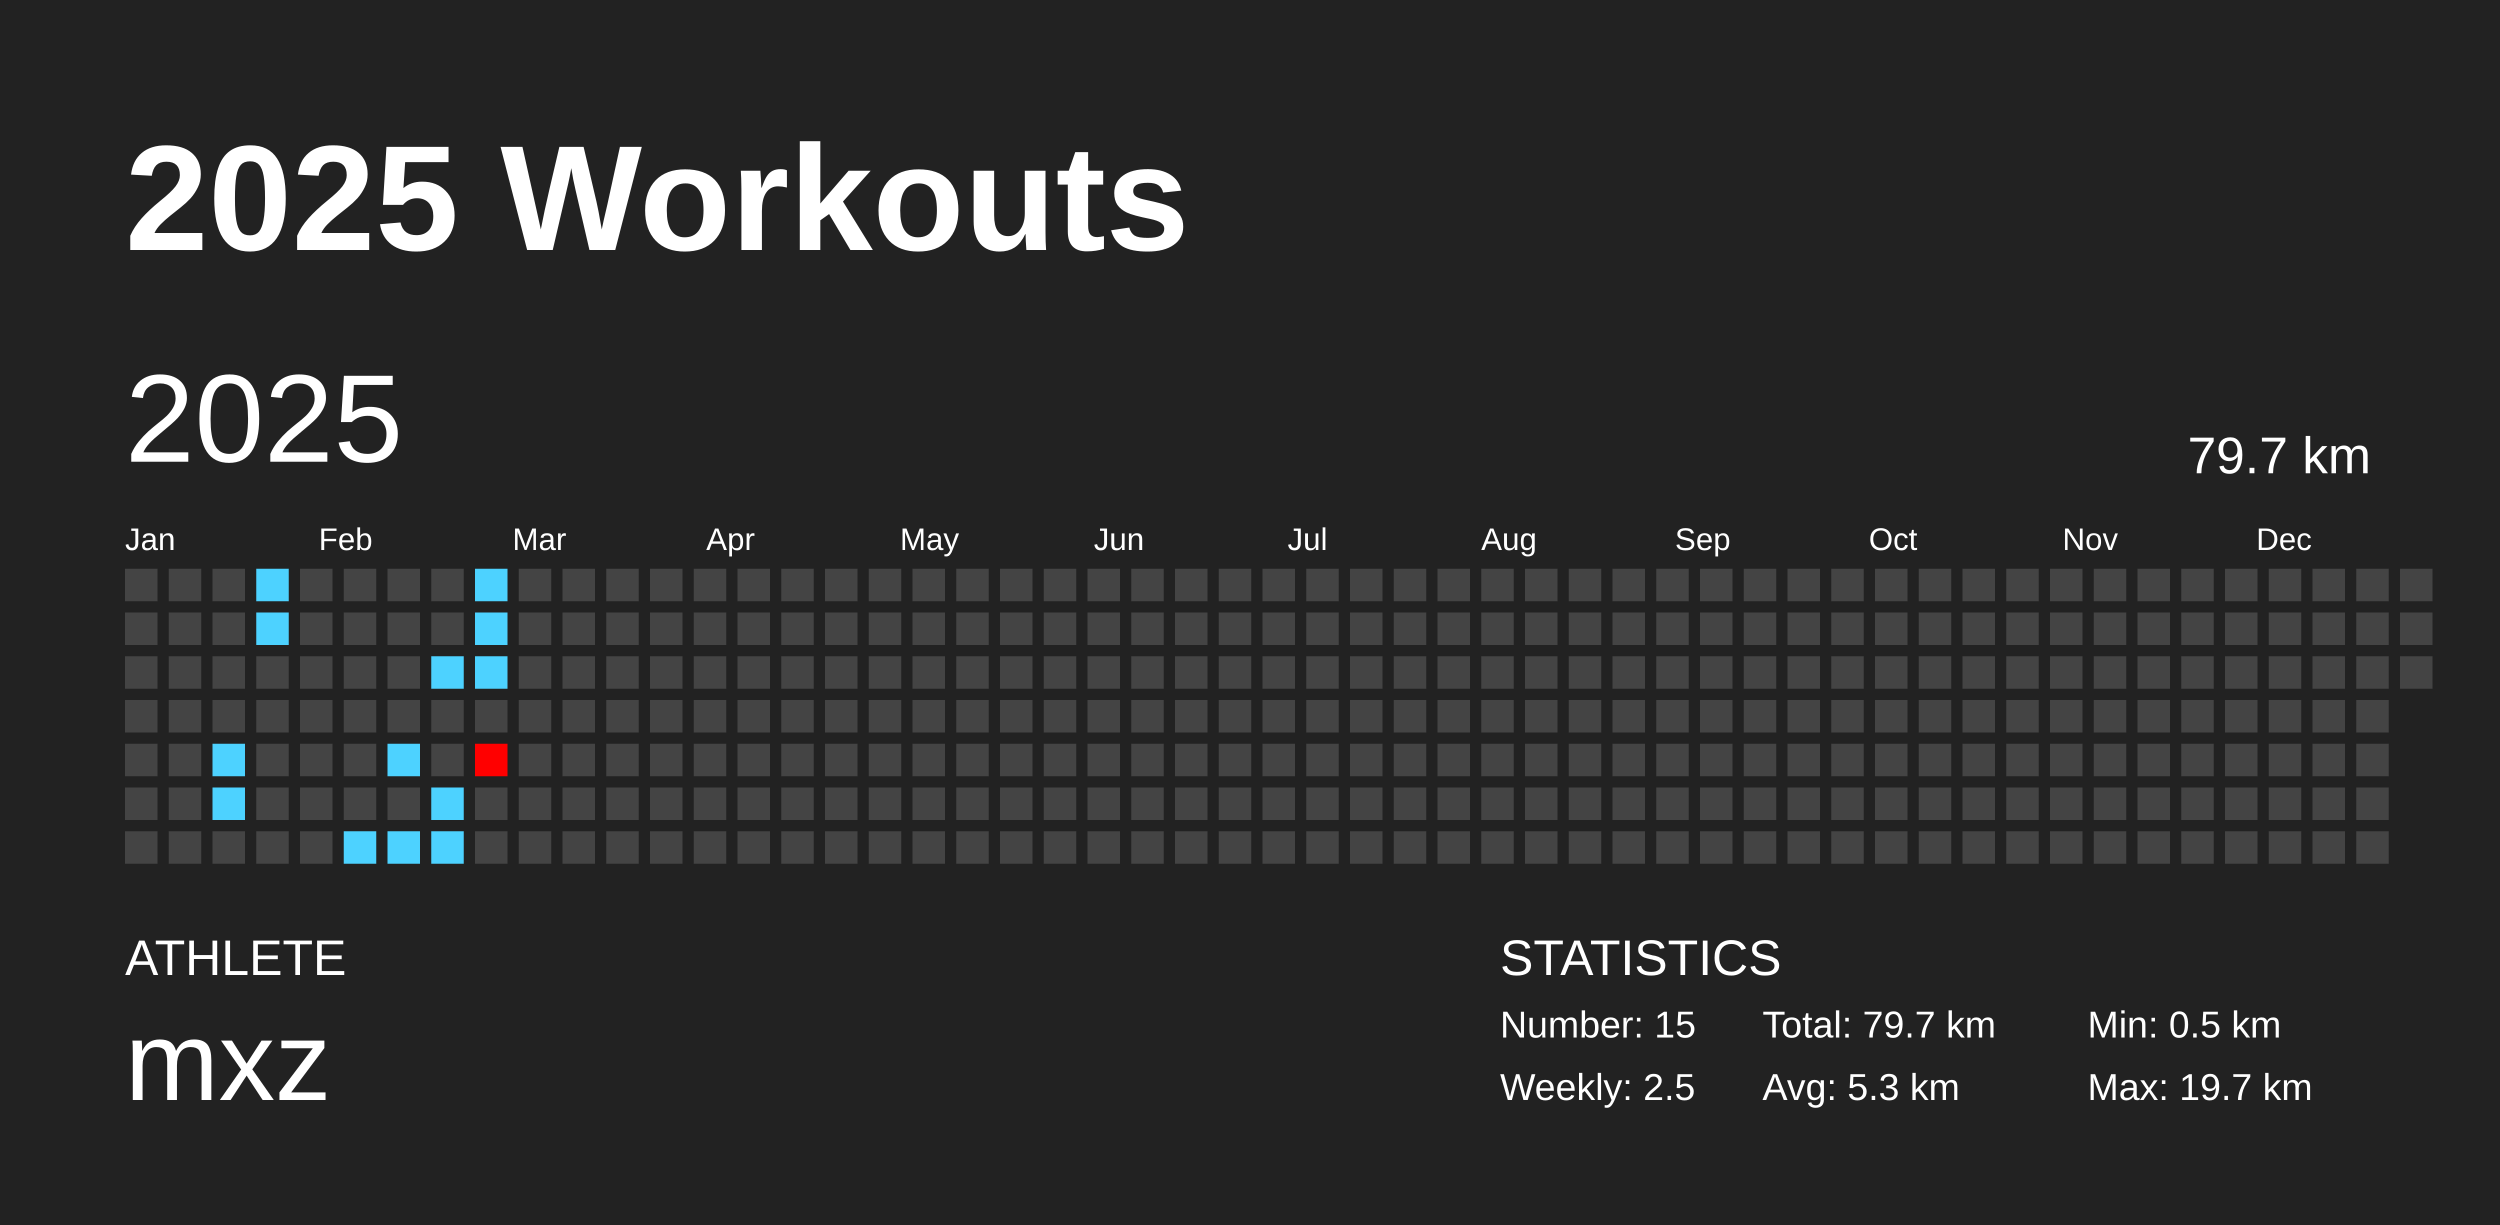
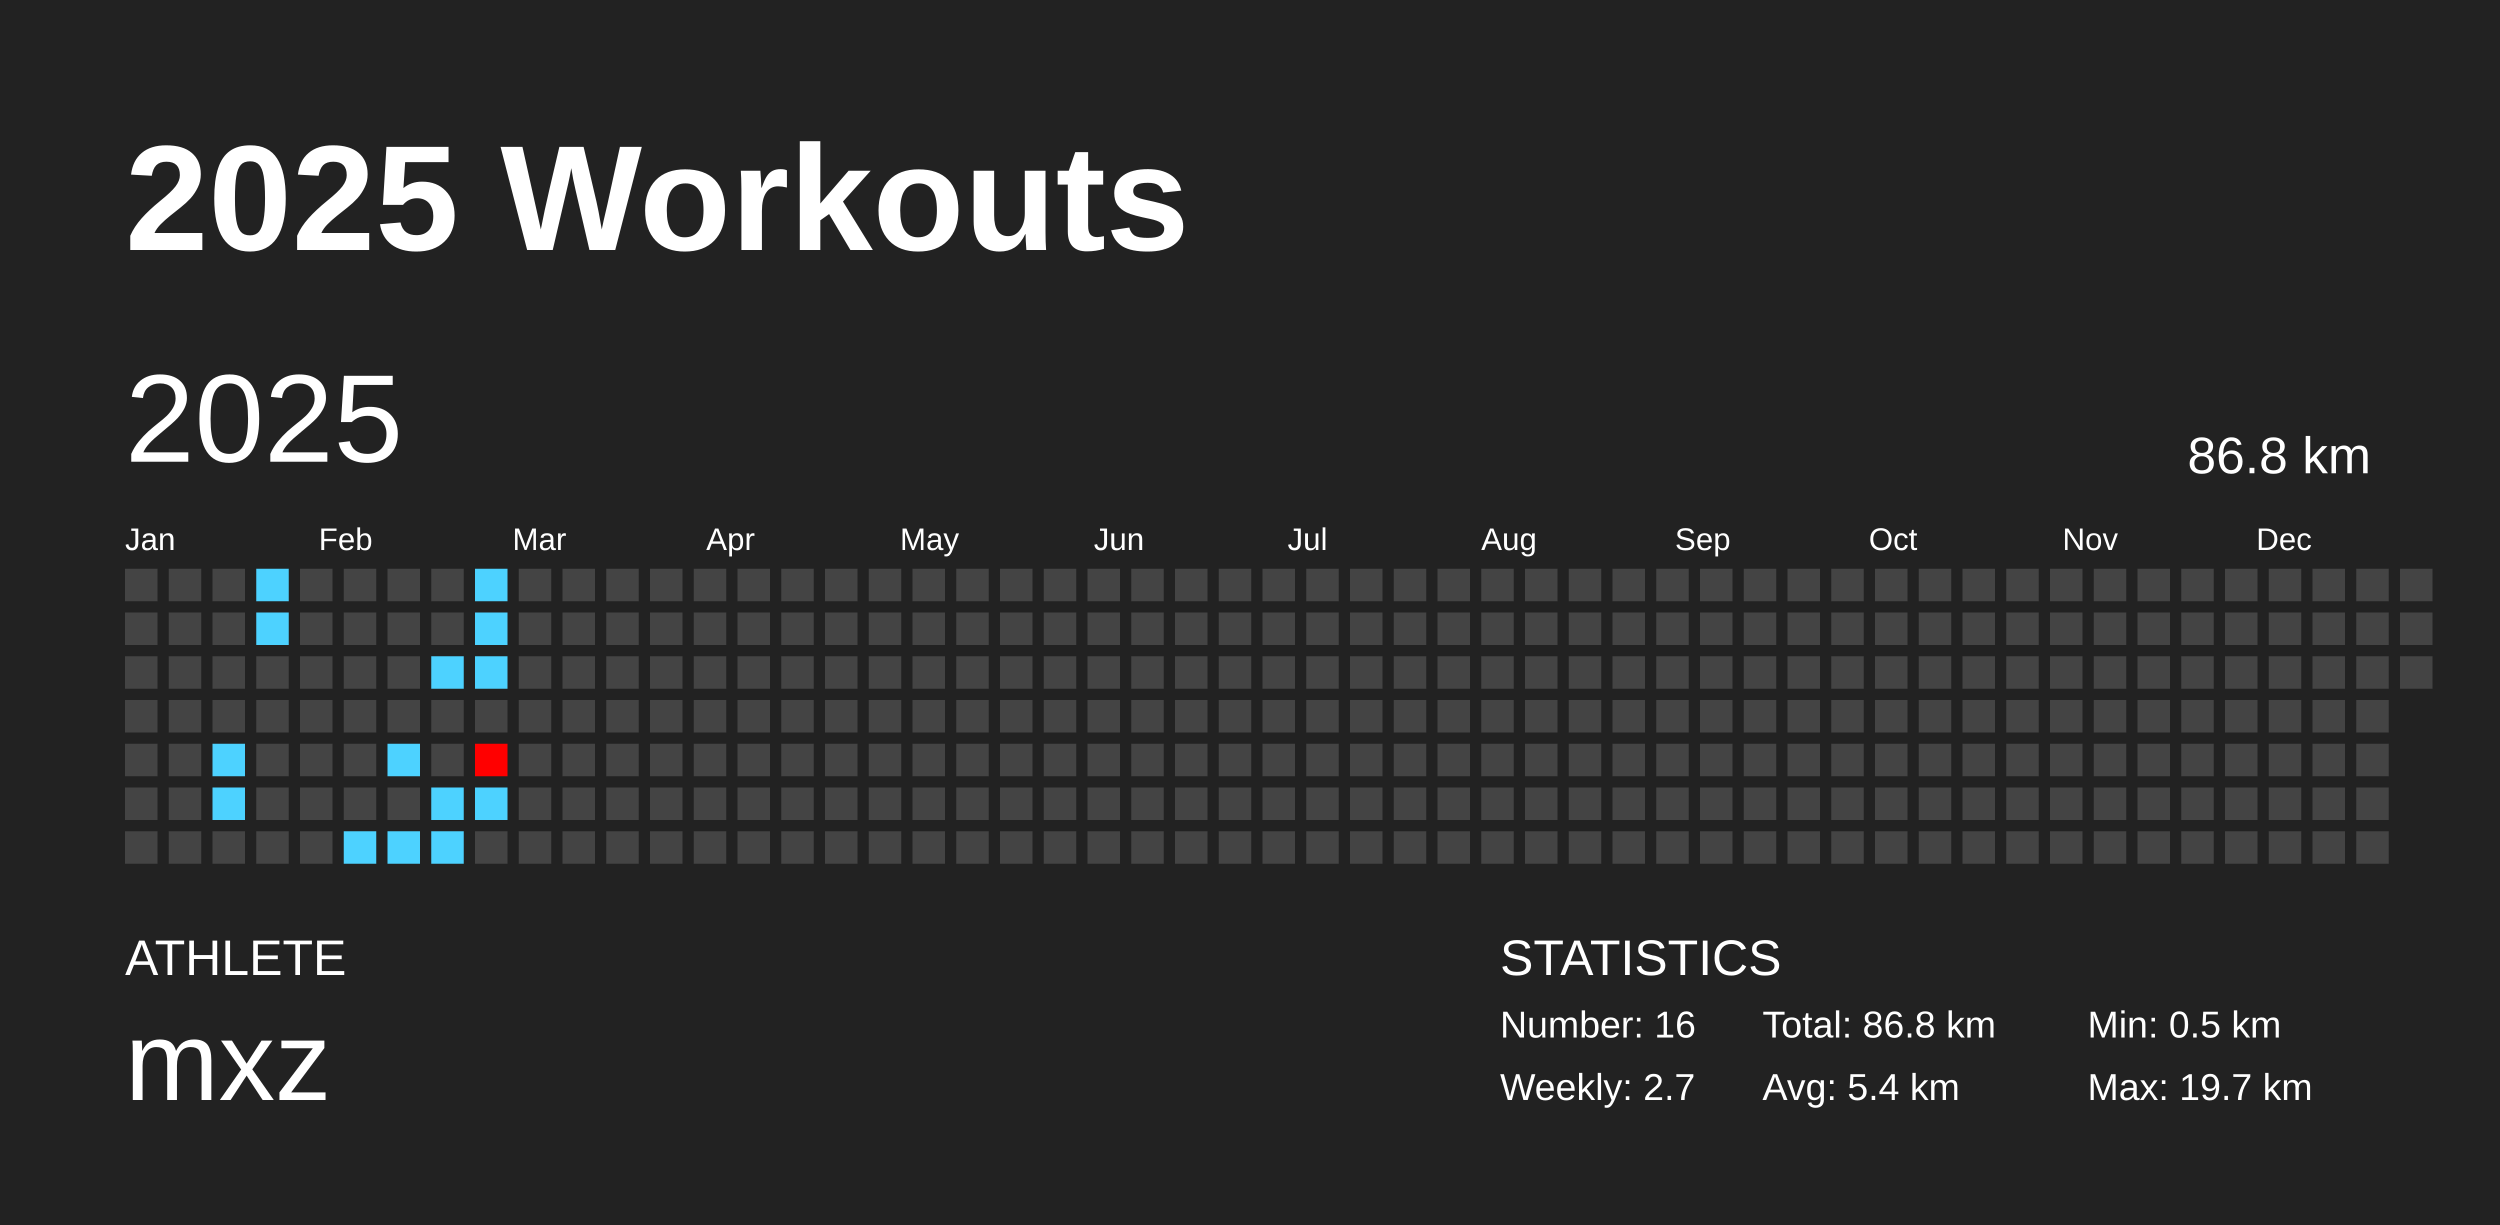
<svg xmlns="http://www.w3.org/2000/svg" baseProfile="full" height="98mm" version="1.1" viewBox="0,0,200,98" width="200mm">
  <defs />
  <rect fill="#222222" height="98" width="200" x="0" y="0" />
  <text fill="#FFFFFF" style="font-size:12px; font-family:Arial; font-weight:bold;" x="10" y="20">2025 Workouts</text>
  <text fill="#FFFFFF" style="font-size:4px; font-family:Arial" x="10" y="78">ATHLETE</text>
  <text fill="#FFFFFF" style="font-size:9px; font-family:Arial" x="10" y="88">mxz</text>
  <text fill="#FFFFFF" style="font-size:4px; font-family:Arial" x="120" y="78">STATISTICS</text>
-   <text fill="#FFFFFF" style="font-size:3px; font-family:Arial" x="120" y="83">Number: 15</text>
-   <text fill="#FFFFFF" style="font-size:3px; font-family:Arial" x="120" y="88">Weekly: 2.5</text>
-   <text fill="#FFFFFF" style="font-size:3px; font-family:Arial" x="141" y="83">Total: 79.7 km</text>
-   <text fill="#FFFFFF" style="font-size:3px; font-family:Arial" x="141" y="88">Avg: 5.3 km</text>
+   <text fill="#FFFFFF" style="font-size:3px; font-family:Arial" x="120" y="83">Number: 16</text>
+   <text fill="#FFFFFF" style="font-size:3px; font-family:Arial" x="120" y="88">Weekly: 2.7</text>
+   <text fill="#FFFFFF" style="font-size:3px; font-family:Arial" x="141" y="83">Total: 86.8 km</text>
+   <text fill="#FFFFFF" style="font-size:3px; font-family:Arial" x="141" y="88">Avg: 5.4 km</text>
  <text fill="#FFFFFF" style="font-size:3px; font-family:Arial" x="167" y="83">Min: 0.5 km</text>
  <text fill="#FFFFFF" style="font-size:3px; font-family:Arial" x="167" y="88">Max: 19.7 km</text>
  <text dominant-baseline="hanging" fill="#FFFFFF" style="font-size:10.0px; font-family:Arial;" x="10" y="30">2025</text>
-   <text dominant-baseline="hanging" fill="#FFFFFF" style="font-size:4.125px; font-family:Arial;" x="175" y="35">79.7 km</text>
+   <text dominant-baseline="hanging" fill="#FFFFFF" style="font-size:4.125px; font-family:Arial;" x="175" y="35">86.8 km</text>
  <text fill="#FFFFFF" style="font-size:2.5px; font-family:Arial" x="10.0" y="44">Jan</text>
  <text fill="#FFFFFF" style="font-size:2.5px; font-family:Arial" x="25.5" y="44">Feb</text>
  <text fill="#FFFFFF" style="font-size:2.5px; font-family:Arial" x="41.0" y="44">Mar</text>
  <text fill="#FFFFFF" style="font-size:2.5px; font-family:Arial" x="56.5" y="44">Apr</text>
  <text fill="#FFFFFF" style="font-size:2.5px; font-family:Arial" x="72.0" y="44">May</text>
  <text fill="#FFFFFF" style="font-size:2.5px; font-family:Arial" x="87.5" y="44">Jun</text>
  <text fill="#FFFFFF" style="font-size:2.5px; font-family:Arial" x="103.0" y="44">Jul</text>
  <text fill="#FFFFFF" style="font-size:2.5px; font-family:Arial" x="118.5" y="44">Aug</text>
  <text fill="#FFFFFF" style="font-size:2.5px; font-family:Arial" x="134.0" y="44">Sep</text>
  <text fill="#FFFFFF" style="font-size:2.5px; font-family:Arial" x="149.5" y="44">Oct</text>
  <text fill="#FFFFFF" style="font-size:2.5px; font-family:Arial" x="165.0" y="44">Nov</text>
  <text fill="#FFFFFF" style="font-size:2.5px; font-family:Arial" x="180.5" y="44">Dec</text>
  <rect fill="#444444" height="2.6" width="2.6" x="10.0" y="45.5" />
  <rect fill="#444444" height="2.6" width="2.6" x="10.0" y="49.0" />
  <rect fill="#444444" height="2.6" width="2.6" x="10.0" y="52.5" />
  <rect fill="#444444" height="2.6" width="2.6" x="10.0" y="56.0" />
  <rect fill="#444444" height="2.6" width="2.6" x="10.0" y="59.5" />
  <rect fill="#444444" height="2.6" width="2.6" x="10.0" y="63.0" />
  <rect fill="#444444" height="2.6" width="2.6" x="10.0" y="66.5" />
  <rect fill="#444444" height="2.6" width="2.6" x="13.5" y="45.5" />
  <rect fill="#444444" height="2.6" width="2.6" x="13.5" y="49.0" />
  <rect fill="#444444" height="2.6" width="2.6" x="13.5" y="52.5" />
  <rect fill="#444444" height="2.6" width="2.6" x="13.5" y="56.0" />
  <rect fill="#444444" height="2.6" width="2.6" x="13.5" y="59.5" />
  <rect fill="#444444" height="2.6" width="2.6" x="13.5" y="63.0" />
  <rect fill="#444444" height="2.6" width="2.6" x="13.5" y="66.5" />
  <rect fill="#444444" height="2.6" width="2.6" x="17.0" y="45.5" />
  <rect fill="#444444" height="2.6" width="2.6" x="17.0" y="49.0" />
  <rect fill="#444444" height="2.6" width="2.6" x="17.0" y="52.5" />
  <rect fill="#444444" height="2.6" width="2.6" x="17.0" y="56.0" />
  <rect fill="#4dd2ff" height="2.6" width="2.6" x="17.0" y="59.5" />
  <rect fill="#4dd2ff" height="2.6" width="2.6" x="17.0" y="63.0" />
  <rect fill="#444444" height="2.6" width="2.6" x="17.0" y="66.5" />
  <rect fill="#4dd2ff" height="2.6" width="2.6" x="20.5" y="45.5" />
  <rect fill="#4dd2ff" height="2.6" width="2.6" x="20.5" y="49.0" />
  <rect fill="#444444" height="2.6" width="2.6" x="20.5" y="52.5" />
  <rect fill="#444444" height="2.6" width="2.6" x="20.5" y="56.0" />
  <rect fill="#444444" height="2.6" width="2.6" x="20.5" y="59.5" />
  <rect fill="#444444" height="2.6" width="2.6" x="20.5" y="63.0" />
  <rect fill="#444444" height="2.6" width="2.6" x="20.5" y="66.5" />
  <rect fill="#444444" height="2.6" width="2.6" x="24.0" y="45.5" />
  <rect fill="#444444" height="2.6" width="2.6" x="24.0" y="49.0" />
  <rect fill="#444444" height="2.6" width="2.6" x="24.0" y="52.5" />
  <rect fill="#444444" height="2.6" width="2.6" x="24.0" y="56.0" />
  <rect fill="#444444" height="2.6" width="2.6" x="24.0" y="59.5" />
  <rect fill="#444444" height="2.6" width="2.6" x="24.0" y="63.0" />
  <rect fill="#444444" height="2.6" width="2.6" x="24.0" y="66.5" />
  <rect fill="#444444" height="2.6" width="2.6" x="27.5" y="45.5" />
  <rect fill="#444444" height="2.6" width="2.6" x="27.5" y="49.0" />
  <rect fill="#444444" height="2.6" width="2.6" x="27.5" y="52.5" />
  <rect fill="#444444" height="2.6" width="2.6" x="27.5" y="56.0" />
  <rect fill="#444444" height="2.6" width="2.6" x="27.5" y="59.5" />
  <rect fill="#444444" height="2.6" width="2.6" x="27.5" y="63.0" />
  <rect fill="#4dd2ff" height="2.6" width="2.6" x="27.5" y="66.5" />
  <rect fill="#444444" height="2.6" width="2.6" x="31.0" y="45.5" />
  <rect fill="#444444" height="2.6" width="2.6" x="31.0" y="49.0" />
  <rect fill="#444444" height="2.6" width="2.6" x="31.0" y="52.5" />
  <rect fill="#444444" height="2.6" width="2.6" x="31.0" y="56.0" />
  <rect fill="#4dd2ff" height="2.6" width="2.6" x="31.0" y="59.5" />
  <rect fill="#444444" height="2.6" width="2.6" x="31.0" y="63.0" />
  <rect fill="#4dd2ff" height="2.6" width="2.6" x="31.0" y="66.5" />
  <rect fill="#444444" height="2.6" width="2.6" x="34.5" y="45.5" />
  <rect fill="#444444" height="2.6" width="2.6" x="34.5" y="49.0" />
  <rect fill="#4dd2ff" height="2.6" width="2.6" x="34.5" y="52.5" />
  <rect fill="#444444" height="2.6" width="2.6" x="34.5" y="56.0" />
  <rect fill="#444444" height="2.6" width="2.6" x="34.5" y="59.5" />
  <rect fill="#4dd2ff" height="2.6" width="2.6" x="34.5" y="63.0" />
  <rect fill="#4dd2ff" height="2.6" width="2.6" x="34.5" y="66.5" />
  <rect fill="#4dd2ff" height="2.6" width="2.6" x="38.0" y="45.5" />
  <rect fill="#4dd2ff" height="2.6" width="2.6" x="38.0" y="49.0" />
  <rect fill="#4dd2ff" height="2.6" width="2.6" x="38.0" y="52.5" />
  <rect fill="#444444" height="2.6" width="2.6" x="38.0" y="56.0" />
  <rect fill="#ff0000" height="2.6" width="2.6" x="38.0" y="59.5" />
-   <rect fill="#444444" height="2.6" width="2.6" x="38.0" y="63.0" />
+   <rect fill="#4dd2ff" height="2.6" width="2.6" x="38.0" y="63.0" />
  <rect fill="#444444" height="2.6" width="2.6" x="38.0" y="66.5" />
  <rect fill="#444444" height="2.6" width="2.6" x="41.5" y="45.5" />
  <rect fill="#444444" height="2.6" width="2.6" x="41.5" y="49.0" />
  <rect fill="#444444" height="2.6" width="2.6" x="41.5" y="52.5" />
  <rect fill="#444444" height="2.6" width="2.6" x="41.5" y="56.0" />
  <rect fill="#444444" height="2.6" width="2.6" x="41.5" y="59.5" />
  <rect fill="#444444" height="2.6" width="2.6" x="41.5" y="63.0" />
  <rect fill="#444444" height="2.6" width="2.6" x="41.5" y="66.5" />
  <rect fill="#444444" height="2.6" width="2.6" x="45.0" y="45.5" />
  <rect fill="#444444" height="2.6" width="2.6" x="45.0" y="49.0" />
  <rect fill="#444444" height="2.6" width="2.6" x="45.0" y="52.5" />
  <rect fill="#444444" height="2.6" width="2.6" x="45.0" y="56.0" />
  <rect fill="#444444" height="2.6" width="2.6" x="45.0" y="59.5" />
  <rect fill="#444444" height="2.6" width="2.6" x="45.0" y="63.0" />
  <rect fill="#444444" height="2.6" width="2.6" x="45.0" y="66.5" />
  <rect fill="#444444" height="2.6" width="2.6" x="48.5" y="45.5" />
  <rect fill="#444444" height="2.6" width="2.6" x="48.5" y="49.0" />
  <rect fill="#444444" height="2.6" width="2.6" x="48.5" y="52.5" />
  <rect fill="#444444" height="2.6" width="2.6" x="48.5" y="56.0" />
  <rect fill="#444444" height="2.6" width="2.6" x="48.5" y="59.5" />
  <rect fill="#444444" height="2.6" width="2.6" x="48.5" y="63.0" />
  <rect fill="#444444" height="2.6" width="2.6" x="48.5" y="66.5" />
  <rect fill="#444444" height="2.6" width="2.6" x="52.0" y="45.5" />
  <rect fill="#444444" height="2.6" width="2.6" x="52.0" y="49.0" />
  <rect fill="#444444" height="2.6" width="2.6" x="52.0" y="52.5" />
  <rect fill="#444444" height="2.6" width="2.6" x="52.0" y="56.0" />
  <rect fill="#444444" height="2.6" width="2.6" x="52.0" y="59.5" />
  <rect fill="#444444" height="2.6" width="2.6" x="52.0" y="63.0" />
  <rect fill="#444444" height="2.6" width="2.6" x="52.0" y="66.5" />
  <rect fill="#444444" height="2.6" width="2.6" x="55.5" y="45.5" />
  <rect fill="#444444" height="2.6" width="2.6" x="55.5" y="49.0" />
  <rect fill="#444444" height="2.6" width="2.6" x="55.5" y="52.5" />
  <rect fill="#444444" height="2.6" width="2.6" x="55.5" y="56.0" />
  <rect fill="#444444" height="2.6" width="2.6" x="55.5" y="59.5" />
  <rect fill="#444444" height="2.6" width="2.6" x="55.5" y="63.0" />
  <rect fill="#444444" height="2.6" width="2.6" x="55.5" y="66.5" />
  <rect fill="#444444" height="2.6" width="2.6" x="59.0" y="45.5" />
  <rect fill="#444444" height="2.6" width="2.6" x="59.0" y="49.0" />
  <rect fill="#444444" height="2.6" width="2.6" x="59.0" y="52.5" />
  <rect fill="#444444" height="2.6" width="2.6" x="59.0" y="56.0" />
  <rect fill="#444444" height="2.6" width="2.6" x="59.0" y="59.5" />
  <rect fill="#444444" height="2.6" width="2.6" x="59.0" y="63.0" />
  <rect fill="#444444" height="2.6" width="2.6" x="59.0" y="66.5" />
  <rect fill="#444444" height="2.6" width="2.6" x="62.5" y="45.5" />
  <rect fill="#444444" height="2.6" width="2.6" x="62.5" y="49.0" />
  <rect fill="#444444" height="2.6" width="2.6" x="62.5" y="52.5" />
  <rect fill="#444444" height="2.6" width="2.6" x="62.5" y="56.0" />
  <rect fill="#444444" height="2.6" width="2.6" x="62.5" y="59.5" />
  <rect fill="#444444" height="2.6" width="2.6" x="62.5" y="63.0" />
  <rect fill="#444444" height="2.6" width="2.6" x="62.5" y="66.5" />
  <rect fill="#444444" height="2.6" width="2.6" x="66.0" y="45.5" />
  <rect fill="#444444" height="2.6" width="2.6" x="66.0" y="49.0" />
  <rect fill="#444444" height="2.6" width="2.6" x="66.0" y="52.5" />
  <rect fill="#444444" height="2.6" width="2.6" x="66.0" y="56.0" />
  <rect fill="#444444" height="2.6" width="2.6" x="66.0" y="59.5" />
  <rect fill="#444444" height="2.6" width="2.6" x="66.0" y="63.0" />
  <rect fill="#444444" height="2.6" width="2.6" x="66.0" y="66.5" />
  <rect fill="#444444" height="2.6" width="2.6" x="69.5" y="45.5" />
  <rect fill="#444444" height="2.6" width="2.6" x="69.5" y="49.0" />
  <rect fill="#444444" height="2.6" width="2.6" x="69.5" y="52.5" />
  <rect fill="#444444" height="2.6" width="2.6" x="69.5" y="56.0" />
  <rect fill="#444444" height="2.6" width="2.6" x="69.5" y="59.5" />
  <rect fill="#444444" height="2.6" width="2.6" x="69.5" y="63.0" />
  <rect fill="#444444" height="2.6" width="2.6" x="69.5" y="66.5" />
  <rect fill="#444444" height="2.6" width="2.6" x="73.0" y="45.5" />
  <rect fill="#444444" height="2.6" width="2.6" x="73.0" y="49.0" />
  <rect fill="#444444" height="2.6" width="2.6" x="73.0" y="52.5" />
  <rect fill="#444444" height="2.6" width="2.6" x="73.0" y="56.0" />
  <rect fill="#444444" height="2.6" width="2.6" x="73.0" y="59.5" />
  <rect fill="#444444" height="2.6" width="2.6" x="73.0" y="63.0" />
  <rect fill="#444444" height="2.6" width="2.6" x="73.0" y="66.5" />
  <rect fill="#444444" height="2.6" width="2.6" x="76.5" y="45.5" />
  <rect fill="#444444" height="2.6" width="2.6" x="76.5" y="49.0" />
  <rect fill="#444444" height="2.6" width="2.6" x="76.5" y="52.5" />
  <rect fill="#444444" height="2.6" width="2.6" x="76.5" y="56.0" />
  <rect fill="#444444" height="2.6" width="2.6" x="76.5" y="59.5" />
  <rect fill="#444444" height="2.6" width="2.6" x="76.5" y="63.0" />
  <rect fill="#444444" height="2.6" width="2.6" x="76.5" y="66.5" />
  <rect fill="#444444" height="2.6" width="2.6" x="80.0" y="45.5" />
  <rect fill="#444444" height="2.6" width="2.6" x="80.0" y="49.0" />
  <rect fill="#444444" height="2.6" width="2.6" x="80.0" y="52.5" />
  <rect fill="#444444" height="2.6" width="2.6" x="80.0" y="56.0" />
  <rect fill="#444444" height="2.6" width="2.6" x="80.0" y="59.5" />
  <rect fill="#444444" height="2.6" width="2.6" x="80.0" y="63.0" />
  <rect fill="#444444" height="2.6" width="2.6" x="80.0" y="66.5" />
  <rect fill="#444444" height="2.6" width="2.6" x="83.5" y="45.5" />
  <rect fill="#444444" height="2.6" width="2.6" x="83.5" y="49.0" />
  <rect fill="#444444" height="2.6" width="2.6" x="83.5" y="52.5" />
  <rect fill="#444444" height="2.6" width="2.6" x="83.5" y="56.0" />
  <rect fill="#444444" height="2.6" width="2.6" x="83.5" y="59.5" />
  <rect fill="#444444" height="2.6" width="2.6" x="83.5" y="63.0" />
  <rect fill="#444444" height="2.6" width="2.6" x="83.5" y="66.5" />
  <rect fill="#444444" height="2.6" width="2.6" x="87.0" y="45.5" />
  <rect fill="#444444" height="2.6" width="2.6" x="87.0" y="49.0" />
  <rect fill="#444444" height="2.6" width="2.6" x="87.0" y="52.5" />
  <rect fill="#444444" height="2.6" width="2.6" x="87.0" y="56.0" />
  <rect fill="#444444" height="2.6" width="2.6" x="87.0" y="59.5" />
  <rect fill="#444444" height="2.6" width="2.6" x="87.0" y="63.0" />
  <rect fill="#444444" height="2.6" width="2.6" x="87.0" y="66.5" />
  <rect fill="#444444" height="2.6" width="2.6" x="90.5" y="45.5" />
  <rect fill="#444444" height="2.6" width="2.6" x="90.5" y="49.0" />
  <rect fill="#444444" height="2.6" width="2.6" x="90.5" y="52.5" />
  <rect fill="#444444" height="2.6" width="2.6" x="90.5" y="56.0" />
  <rect fill="#444444" height="2.6" width="2.6" x="90.5" y="59.5" />
  <rect fill="#444444" height="2.6" width="2.6" x="90.5" y="63.0" />
  <rect fill="#444444" height="2.6" width="2.6" x="90.5" y="66.5" />
  <rect fill="#444444" height="2.6" width="2.6" x="94.0" y="45.5" />
  <rect fill="#444444" height="2.6" width="2.6" x="94.0" y="49.0" />
  <rect fill="#444444" height="2.6" width="2.6" x="94.0" y="52.5" />
  <rect fill="#444444" height="2.6" width="2.6" x="94.0" y="56.0" />
  <rect fill="#444444" height="2.6" width="2.6" x="94.0" y="59.5" />
  <rect fill="#444444" height="2.6" width="2.6" x="94.0" y="63.0" />
  <rect fill="#444444" height="2.6" width="2.6" x="94.0" y="66.5" />
  <rect fill="#444444" height="2.6" width="2.6" x="97.5" y="45.5" />
  <rect fill="#444444" height="2.6" width="2.6" x="97.5" y="49.0" />
  <rect fill="#444444" height="2.6" width="2.6" x="97.5" y="52.5" />
  <rect fill="#444444" height="2.6" width="2.6" x="97.5" y="56.0" />
  <rect fill="#444444" height="2.6" width="2.6" x="97.5" y="59.5" />
  <rect fill="#444444" height="2.6" width="2.6" x="97.5" y="63.0" />
  <rect fill="#444444" height="2.6" width="2.6" x="97.5" y="66.5" />
  <rect fill="#444444" height="2.6" width="2.6" x="101.0" y="45.5" />
  <rect fill="#444444" height="2.6" width="2.6" x="101.0" y="49.0" />
  <rect fill="#444444" height="2.6" width="2.6" x="101.0" y="52.5" />
  <rect fill="#444444" height="2.6" width="2.6" x="101.0" y="56.0" />
  <rect fill="#444444" height="2.6" width="2.6" x="101.0" y="59.5" />
  <rect fill="#444444" height="2.6" width="2.6" x="101.0" y="63.0" />
  <rect fill="#444444" height="2.6" width="2.6" x="101.0" y="66.5" />
  <rect fill="#444444" height="2.6" width="2.6" x="104.5" y="45.5" />
  <rect fill="#444444" height="2.6" width="2.6" x="104.5" y="49.0" />
  <rect fill="#444444" height="2.6" width="2.6" x="104.5" y="52.5" />
  <rect fill="#444444" height="2.6" width="2.6" x="104.5" y="56.0" />
  <rect fill="#444444" height="2.6" width="2.6" x="104.5" y="59.5" />
  <rect fill="#444444" height="2.6" width="2.6" x="104.5" y="63.0" />
  <rect fill="#444444" height="2.6" width="2.6" x="104.5" y="66.5" />
  <rect fill="#444444" height="2.6" width="2.6" x="108.0" y="45.5" />
  <rect fill="#444444" height="2.6" width="2.6" x="108.0" y="49.0" />
  <rect fill="#444444" height="2.6" width="2.6" x="108.0" y="52.5" />
  <rect fill="#444444" height="2.6" width="2.6" x="108.0" y="56.0" />
  <rect fill="#444444" height="2.6" width="2.6" x="108.0" y="59.5" />
  <rect fill="#444444" height="2.6" width="2.6" x="108.0" y="63.0" />
  <rect fill="#444444" height="2.6" width="2.6" x="108.0" y="66.5" />
  <rect fill="#444444" height="2.6" width="2.6" x="111.5" y="45.5" />
  <rect fill="#444444" height="2.6" width="2.6" x="111.5" y="49.0" />
  <rect fill="#444444" height="2.6" width="2.6" x="111.5" y="52.5" />
  <rect fill="#444444" height="2.6" width="2.6" x="111.5" y="56.0" />
  <rect fill="#444444" height="2.6" width="2.6" x="111.5" y="59.5" />
  <rect fill="#444444" height="2.6" width="2.6" x="111.5" y="63.0" />
  <rect fill="#444444" height="2.6" width="2.6" x="111.5" y="66.5" />
  <rect fill="#444444" height="2.6" width="2.6" x="115.0" y="45.5" />
  <rect fill="#444444" height="2.6" width="2.6" x="115.0" y="49.0" />
  <rect fill="#444444" height="2.6" width="2.6" x="115.0" y="52.5" />
  <rect fill="#444444" height="2.6" width="2.6" x="115.0" y="56.0" />
  <rect fill="#444444" height="2.6" width="2.6" x="115.0" y="59.5" />
  <rect fill="#444444" height="2.6" width="2.6" x="115.0" y="63.0" />
  <rect fill="#444444" height="2.6" width="2.6" x="115.0" y="66.5" />
  <rect fill="#444444" height="2.6" width="2.6" x="118.5" y="45.5" />
  <rect fill="#444444" height="2.6" width="2.6" x="118.5" y="49.0" />
  <rect fill="#444444" height="2.6" width="2.6" x="118.5" y="52.5" />
  <rect fill="#444444" height="2.6" width="2.6" x="118.5" y="56.0" />
  <rect fill="#444444" height="2.6" width="2.6" x="118.5" y="59.5" />
  <rect fill="#444444" height="2.6" width="2.6" x="118.5" y="63.0" />
  <rect fill="#444444" height="2.6" width="2.6" x="118.5" y="66.5" />
  <rect fill="#444444" height="2.6" width="2.6" x="122.0" y="45.5" />
  <rect fill="#444444" height="2.6" width="2.6" x="122.0" y="49.0" />
  <rect fill="#444444" height="2.6" width="2.6" x="122.0" y="52.5" />
  <rect fill="#444444" height="2.6" width="2.6" x="122.0" y="56.0" />
  <rect fill="#444444" height="2.6" width="2.6" x="122.0" y="59.5" />
  <rect fill="#444444" height="2.6" width="2.6" x="122.0" y="63.0" />
  <rect fill="#444444" height="2.6" width="2.6" x="122.0" y="66.5" />
  <rect fill="#444444" height="2.6" width="2.6" x="125.5" y="45.5" />
  <rect fill="#444444" height="2.6" width="2.6" x="125.5" y="49.0" />
  <rect fill="#444444" height="2.6" width="2.6" x="125.5" y="52.5" />
  <rect fill="#444444" height="2.6" width="2.6" x="125.5" y="56.0" />
  <rect fill="#444444" height="2.6" width="2.6" x="125.5" y="59.5" />
  <rect fill="#444444" height="2.6" width="2.6" x="125.5" y="63.0" />
  <rect fill="#444444" height="2.6" width="2.6" x="125.5" y="66.5" />
  <rect fill="#444444" height="2.6" width="2.6" x="129.0" y="45.5" />
  <rect fill="#444444" height="2.6" width="2.6" x="129.0" y="49.0" />
  <rect fill="#444444" height="2.6" width="2.6" x="129.0" y="52.5" />
  <rect fill="#444444" height="2.6" width="2.6" x="129.0" y="56.0" />
  <rect fill="#444444" height="2.6" width="2.6" x="129.0" y="59.5" />
  <rect fill="#444444" height="2.6" width="2.6" x="129.0" y="63.0" />
  <rect fill="#444444" height="2.6" width="2.6" x="129.0" y="66.5" />
  <rect fill="#444444" height="2.6" width="2.6" x="132.5" y="45.5" />
  <rect fill="#444444" height="2.6" width="2.6" x="132.5" y="49.0" />
  <rect fill="#444444" height="2.6" width="2.6" x="132.5" y="52.5" />
  <rect fill="#444444" height="2.6" width="2.6" x="132.5" y="56.0" />
  <rect fill="#444444" height="2.6" width="2.6" x="132.5" y="59.5" />
  <rect fill="#444444" height="2.6" width="2.6" x="132.5" y="63.0" />
  <rect fill="#444444" height="2.6" width="2.6" x="132.5" y="66.5" />
  <rect fill="#444444" height="2.6" width="2.6" x="136.0" y="45.5" />
  <rect fill="#444444" height="2.6" width="2.6" x="136.0" y="49.0" />
  <rect fill="#444444" height="2.6" width="2.6" x="136.0" y="52.5" />
  <rect fill="#444444" height="2.6" width="2.6" x="136.0" y="56.0" />
  <rect fill="#444444" height="2.6" width="2.6" x="136.0" y="59.5" />
  <rect fill="#444444" height="2.6" width="2.6" x="136.0" y="63.0" />
  <rect fill="#444444" height="2.6" width="2.6" x="136.0" y="66.5" />
  <rect fill="#444444" height="2.6" width="2.6" x="139.5" y="45.5" />
  <rect fill="#444444" height="2.6" width="2.6" x="139.5" y="49.0" />
  <rect fill="#444444" height="2.6" width="2.6" x="139.5" y="52.5" />
  <rect fill="#444444" height="2.6" width="2.6" x="139.5" y="56.0" />
  <rect fill="#444444" height="2.6" width="2.6" x="139.5" y="59.5" />
  <rect fill="#444444" height="2.6" width="2.6" x="139.5" y="63.0" />
  <rect fill="#444444" height="2.6" width="2.6" x="139.5" y="66.5" />
  <rect fill="#444444" height="2.6" width="2.6" x="143.0" y="45.5" />
  <rect fill="#444444" height="2.6" width="2.6" x="143.0" y="49.0" />
  <rect fill="#444444" height="2.6" width="2.6" x="143.0" y="52.5" />
  <rect fill="#444444" height="2.6" width="2.6" x="143.0" y="56.0" />
  <rect fill="#444444" height="2.6" width="2.6" x="143.0" y="59.5" />
  <rect fill="#444444" height="2.6" width="2.6" x="143.0" y="63.0" />
  <rect fill="#444444" height="2.6" width="2.6" x="143.0" y="66.5" />
  <rect fill="#444444" height="2.6" width="2.6" x="146.5" y="45.5" />
  <rect fill="#444444" height="2.6" width="2.6" x="146.5" y="49.0" />
  <rect fill="#444444" height="2.6" width="2.6" x="146.5" y="52.5" />
  <rect fill="#444444" height="2.6" width="2.6" x="146.5" y="56.0" />
  <rect fill="#444444" height="2.6" width="2.6" x="146.5" y="59.5" />
  <rect fill="#444444" height="2.6" width="2.6" x="146.5" y="63.0" />
  <rect fill="#444444" height="2.6" width="2.6" x="146.5" y="66.5" />
  <rect fill="#444444" height="2.6" width="2.6" x="150.0" y="45.5" />
  <rect fill="#444444" height="2.6" width="2.6" x="150.0" y="49.0" />
  <rect fill="#444444" height="2.6" width="2.6" x="150.0" y="52.5" />
  <rect fill="#444444" height="2.6" width="2.6" x="150.0" y="56.0" />
  <rect fill="#444444" height="2.6" width="2.6" x="150.0" y="59.5" />
  <rect fill="#444444" height="2.6" width="2.6" x="150.0" y="63.0" />
  <rect fill="#444444" height="2.6" width="2.6" x="150.0" y="66.5" />
  <rect fill="#444444" height="2.6" width="2.6" x="153.5" y="45.5" />
  <rect fill="#444444" height="2.6" width="2.6" x="153.5" y="49.0" />
  <rect fill="#444444" height="2.6" width="2.6" x="153.5" y="52.5" />
  <rect fill="#444444" height="2.6" width="2.6" x="153.5" y="56.0" />
  <rect fill="#444444" height="2.6" width="2.6" x="153.5" y="59.5" />
  <rect fill="#444444" height="2.6" width="2.6" x="153.5" y="63.0" />
  <rect fill="#444444" height="2.6" width="2.6" x="153.5" y="66.5" />
  <rect fill="#444444" height="2.6" width="2.6" x="157.0" y="45.5" />
  <rect fill="#444444" height="2.6" width="2.6" x="157.0" y="49.0" />
  <rect fill="#444444" height="2.6" width="2.6" x="157.0" y="52.5" />
  <rect fill="#444444" height="2.6" width="2.6" x="157.0" y="56.0" />
  <rect fill="#444444" height="2.6" width="2.6" x="157.0" y="59.5" />
  <rect fill="#444444" height="2.6" width="2.6" x="157.0" y="63.0" />
  <rect fill="#444444" height="2.6" width="2.6" x="157.0" y="66.5" />
  <rect fill="#444444" height="2.6" width="2.6" x="160.5" y="45.5" />
  <rect fill="#444444" height="2.6" width="2.6" x="160.5" y="49.0" />
  <rect fill="#444444" height="2.6" width="2.6" x="160.5" y="52.5" />
  <rect fill="#444444" height="2.6" width="2.6" x="160.5" y="56.0" />
  <rect fill="#444444" height="2.6" width="2.6" x="160.5" y="59.5" />
  <rect fill="#444444" height="2.6" width="2.6" x="160.5" y="63.0" />
  <rect fill="#444444" height="2.6" width="2.6" x="160.5" y="66.5" />
  <rect fill="#444444" height="2.6" width="2.6" x="164.0" y="45.5" />
  <rect fill="#444444" height="2.6" width="2.6" x="164.0" y="49.0" />
  <rect fill="#444444" height="2.6" width="2.6" x="164.0" y="52.5" />
  <rect fill="#444444" height="2.6" width="2.6" x="164.0" y="56.0" />
  <rect fill="#444444" height="2.6" width="2.6" x="164.0" y="59.5" />
  <rect fill="#444444" height="2.6" width="2.6" x="164.0" y="63.0" />
  <rect fill="#444444" height="2.6" width="2.6" x="164.0" y="66.5" />
  <rect fill="#444444" height="2.6" width="2.6" x="167.5" y="45.5" />
  <rect fill="#444444" height="2.6" width="2.6" x="167.5" y="49.0" />
  <rect fill="#444444" height="2.6" width="2.6" x="167.5" y="52.5" />
  <rect fill="#444444" height="2.6" width="2.6" x="167.5" y="56.0" />
  <rect fill="#444444" height="2.6" width="2.6" x="167.5" y="59.5" />
  <rect fill="#444444" height="2.6" width="2.6" x="167.5" y="63.0" />
  <rect fill="#444444" height="2.6" width="2.6" x="167.5" y="66.5" />
  <rect fill="#444444" height="2.6" width="2.6" x="171.0" y="45.5" />
  <rect fill="#444444" height="2.6" width="2.6" x="171.0" y="49.0" />
  <rect fill="#444444" height="2.6" width="2.6" x="171.0" y="52.5" />
  <rect fill="#444444" height="2.6" width="2.6" x="171.0" y="56.0" />
  <rect fill="#444444" height="2.6" width="2.6" x="171.0" y="59.5" />
  <rect fill="#444444" height="2.6" width="2.6" x="171.0" y="63.0" />
  <rect fill="#444444" height="2.6" width="2.6" x="171.0" y="66.5" />
  <rect fill="#444444" height="2.6" width="2.6" x="174.5" y="45.5" />
  <rect fill="#444444" height="2.6" width="2.6" x="174.5" y="49.0" />
  <rect fill="#444444" height="2.6" width="2.6" x="174.5" y="52.5" />
  <rect fill="#444444" height="2.6" width="2.6" x="174.5" y="56.0" />
  <rect fill="#444444" height="2.6" width="2.6" x="174.5" y="59.5" />
  <rect fill="#444444" height="2.6" width="2.6" x="174.5" y="63.0" />
  <rect fill="#444444" height="2.6" width="2.6" x="174.5" y="66.5" />
  <rect fill="#444444" height="2.6" width="2.6" x="178.0" y="45.5" />
  <rect fill="#444444" height="2.6" width="2.6" x="178.0" y="49.0" />
  <rect fill="#444444" height="2.6" width="2.6" x="178.0" y="52.5" />
  <rect fill="#444444" height="2.6" width="2.6" x="178.0" y="56.0" />
  <rect fill="#444444" height="2.6" width="2.6" x="178.0" y="59.5" />
  <rect fill="#444444" height="2.6" width="2.6" x="178.0" y="63.0" />
  <rect fill="#444444" height="2.6" width="2.6" x="178.0" y="66.5" />
  <rect fill="#444444" height="2.6" width="2.6" x="181.5" y="45.5" />
  <rect fill="#444444" height="2.6" width="2.6" x="181.5" y="49.0" />
  <rect fill="#444444" height="2.6" width="2.6" x="181.5" y="52.5" />
  <rect fill="#444444" height="2.6" width="2.6" x="181.5" y="56.0" />
  <rect fill="#444444" height="2.6" width="2.6" x="181.5" y="59.5" />
  <rect fill="#444444" height="2.6" width="2.6" x="181.5" y="63.0" />
  <rect fill="#444444" height="2.6" width="2.6" x="181.5" y="66.5" />
  <rect fill="#444444" height="2.6" width="2.6" x="185.0" y="45.5" />
  <rect fill="#444444" height="2.6" width="2.6" x="185.0" y="49.0" />
  <rect fill="#444444" height="2.6" width="2.6" x="185.0" y="52.5" />
  <rect fill="#444444" height="2.6" width="2.6" x="185.0" y="56.0" />
  <rect fill="#444444" height="2.6" width="2.6" x="185.0" y="59.5" />
  <rect fill="#444444" height="2.6" width="2.6" x="185.0" y="63.0" />
  <rect fill="#444444" height="2.6" width="2.6" x="185.0" y="66.5" />
  <rect fill="#444444" height="2.6" width="2.6" x="188.5" y="45.5" />
  <rect fill="#444444" height="2.6" width="2.6" x="188.5" y="49.0" />
  <rect fill="#444444" height="2.6" width="2.6" x="188.5" y="52.5" />
  <rect fill="#444444" height="2.6" width="2.6" x="188.5" y="56.0" />
  <rect fill="#444444" height="2.6" width="2.6" x="188.5" y="59.5" />
  <rect fill="#444444" height="2.6" width="2.6" x="188.5" y="63.0" />
  <rect fill="#444444" height="2.6" width="2.6" x="188.5" y="66.5" />
  <rect fill="#444444" height="2.6" width="2.6" x="192.0" y="45.5" />
  <rect fill="#444444" height="2.6" width="2.6" x="192.0" y="49.0" />
  <rect fill="#444444" height="2.6" width="2.6" x="192.0" y="52.5" />
</svg>
